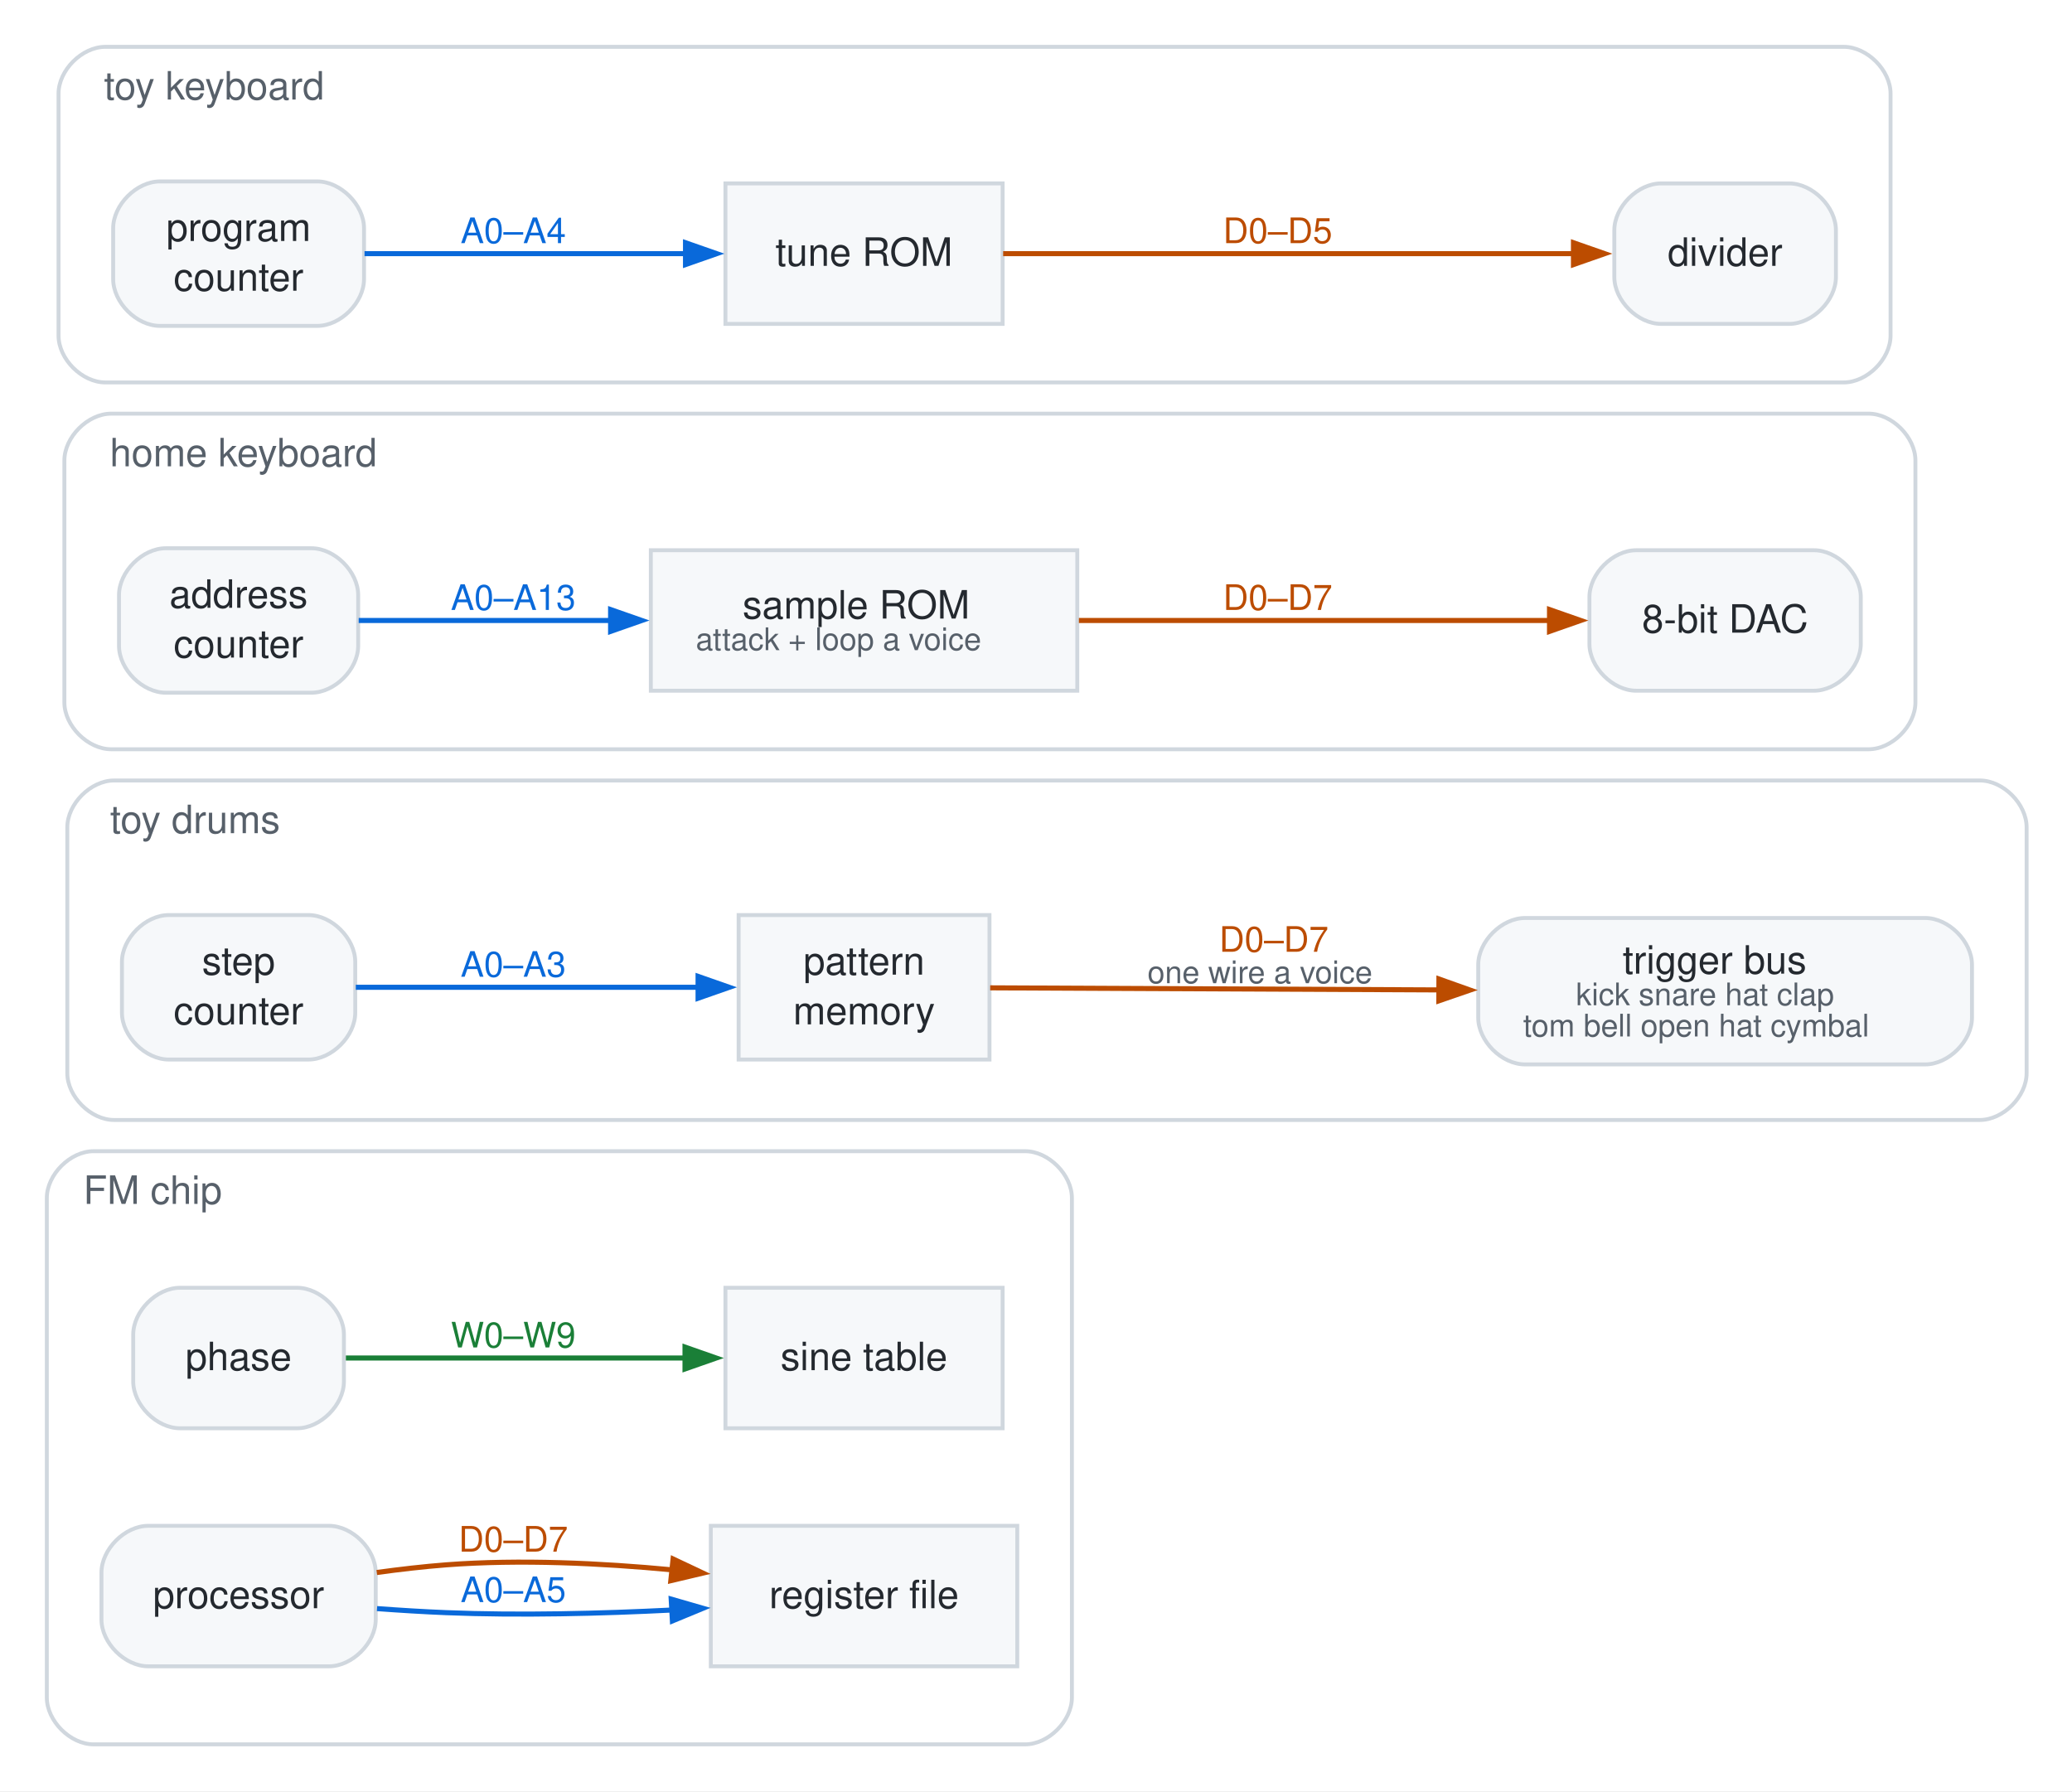
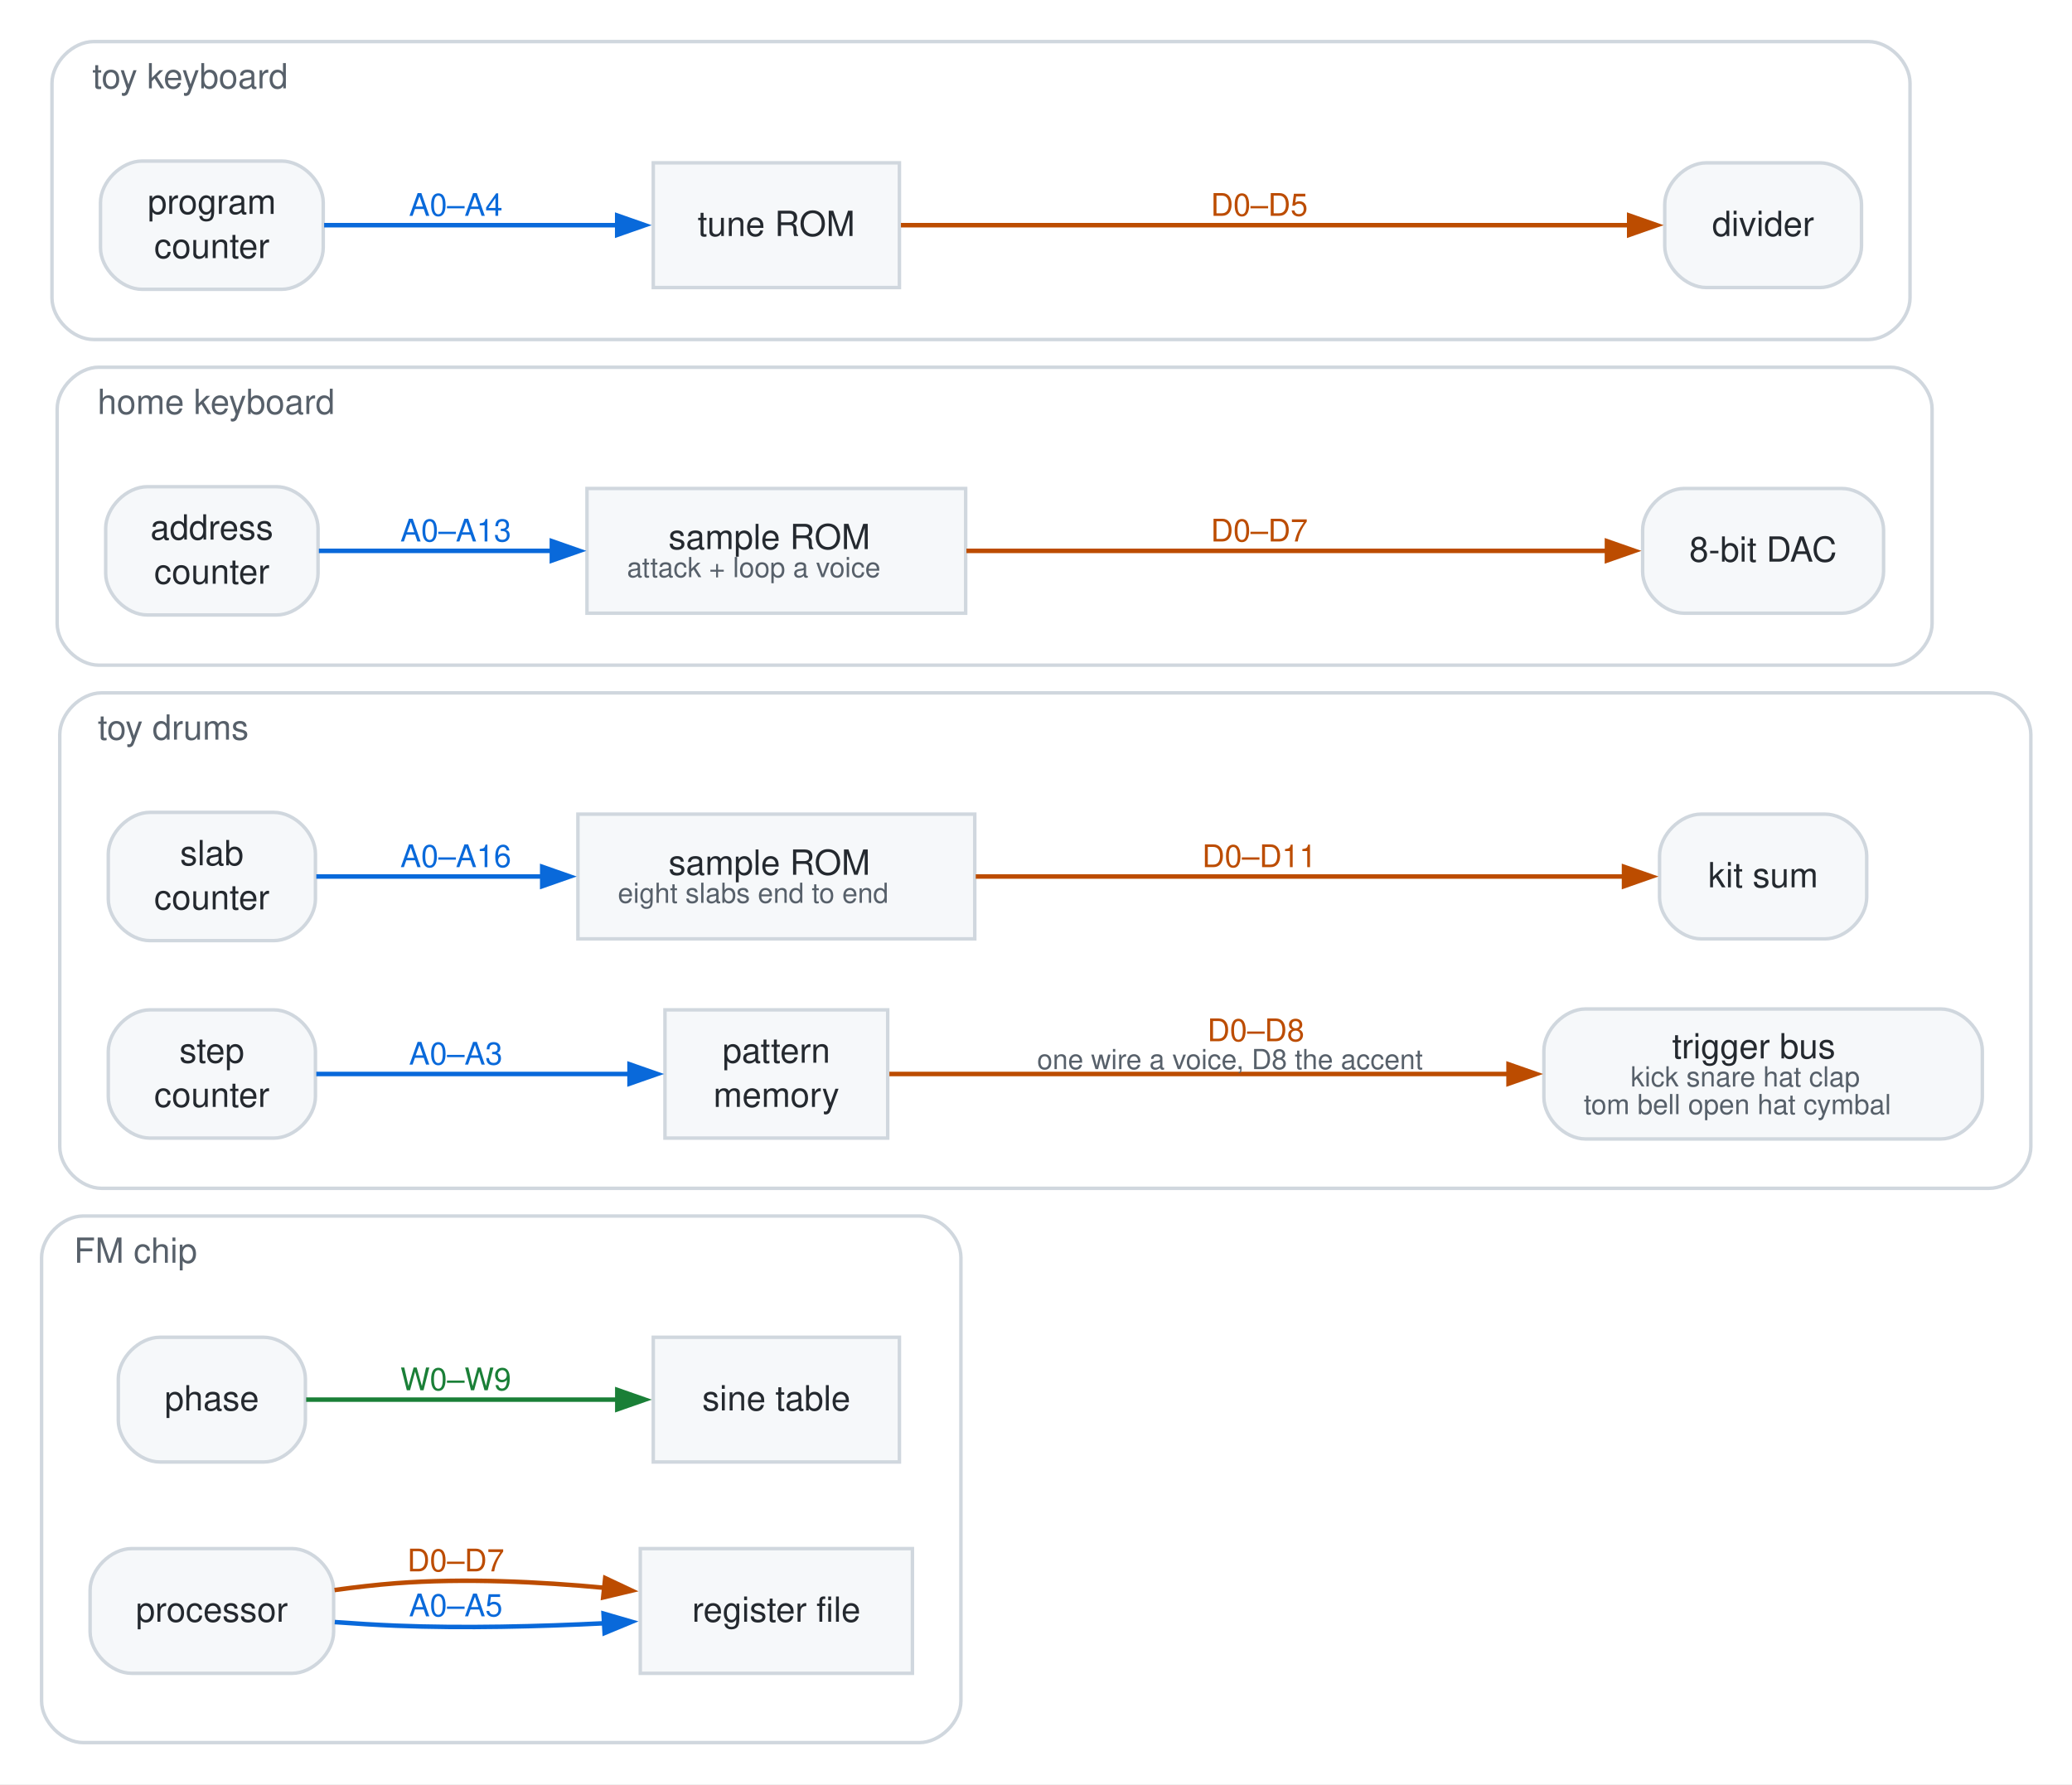
- <svg xmlns="http://www.w3.org/2000/svg" width="531pt" height="459pt" viewBox="0.00 0.00 531.00 459.00">
-   <g id="graph0" class="graph" transform="scale(1 1) rotate(0) translate(4 455)">
-     <polygon fill="white" stroke="none" points="-4,4 -4,-455 527.37,-455 527.37,4 -4,4" />
+ <svg xmlns="http://www.w3.org/2000/svg" width="598pt" height="515pt" viewBox="0.00 0.00 598.00 515.00">
+   <g id="graph0" class="graph" transform="scale(1 1) rotate(0) translate(4 511)">
+     <polygon fill="white" stroke="none" points="-4,4 -4,-511 594.12,-511 594.12,4 -4,4" />
    <g id="clust1" class="cluster">
-       <path fill="white" stroke="#d0d7de" d="M20,-8C20,-8 258.7,-8 258.7,-8 264.7,-8 270.7,-14 270.7,-20 270.7,-20 270.7,-148 270.7,-148 270.7,-154 264.7,-160 258.7,-160 258.7,-160 20,-160 20,-160 14,-160 8,-154 8,-148 8,-148 8,-20 8,-20 8,-14 14,-8 20,-8" />
+       <path fill="white" stroke="#d0d7de" d="M20,-8C20,-8 261.33,-8 261.33,-8 267.33,-8 273.33,-14 273.33,-20 273.33,-20 273.33,-148 273.33,-148 273.33,-154 267.33,-160 261.33,-160 261.33,-160 20,-160 20,-160 14,-160 8,-154 8,-148 8,-148 8,-20 8,-20 8,-14 14,-8 20,-8" />
      <text xml:space="preserve" text-anchor="middle" x="35.12" y="-146.5" font-family="Helvetica,sans-Serif" font-size="10.00" fill="#57606a">FM chip</text>
    </g>
    <g id="clust2" class="cluster">
-       <path fill="white" stroke="#d0d7de" d="M25.25,-168C25.25,-168 503.37,-168 503.37,-168 509.37,-168 515.37,-174 515.37,-180 515.37,-180 515.37,-243 515.37,-243 515.37,-249 509.37,-255 503.37,-255 503.37,-255 25.25,-255 25.25,-255 19.25,-255 13.25,-249 13.25,-243 13.25,-243 13.25,-180 13.25,-180 13.25,-174 19.25,-168 25.25,-168" />
-       <text xml:space="preserve" text-anchor="middle" x="46" y="-241.5" font-family="Helvetica,sans-Serif" font-size="10.00" fill="#57606a">toy drums</text>
+       <path fill="white" stroke="#d0d7de" d="M25.25,-168C25.25,-168 570.12,-168 570.12,-168 576.12,-168 582.12,-174 582.12,-180 582.12,-180 582.12,-299 582.12,-299 582.12,-305 576.12,-311 570.12,-311 570.12,-311 25.25,-311 25.25,-311 19.25,-311 13.25,-305 13.25,-299 13.25,-299 13.25,-180 13.25,-180 13.25,-174 19.25,-168 25.25,-168" />
+       <text xml:space="preserve" text-anchor="middle" x="46" y="-297.5" font-family="Helvetica,sans-Serif" font-size="10.00" fill="#57606a">toy drums</text>
    </g>
    <g id="clust3" class="cluster">
-       <path fill="white" stroke="#d0d7de" d="M24.5,-263C24.5,-263 474.87,-263 474.87,-263 480.87,-263 486.87,-269 486.87,-275 486.87,-275 486.87,-337 486.87,-337 486.87,-343 480.87,-349 474.87,-349 474.87,-349 24.5,-349 24.5,-349 18.5,-349 12.5,-343 12.5,-337 12.5,-337 12.5,-275 12.5,-275 12.5,-269 18.5,-263 24.5,-263" />
-       <text xml:space="preserve" text-anchor="middle" x="58.38" y="-335.5" font-family="Helvetica,sans-Serif" font-size="10.00" fill="#57606a">home keyboard</text>
+       <path fill="white" stroke="#d0d7de" d="M24.5,-319C24.5,-319 541.62,-319 541.62,-319 547.62,-319 553.62,-325 553.62,-331 553.62,-331 553.62,-393 553.62,-393 553.62,-399 547.62,-405 541.62,-405 541.62,-405 24.5,-405 24.5,-405 18.5,-405 12.5,-399 12.5,-393 12.5,-393 12.5,-331 12.5,-331 12.5,-325 18.5,-319 24.5,-319" />
+       <text xml:space="preserve" text-anchor="middle" x="58.38" y="-391.5" font-family="Helvetica,sans-Serif" font-size="10.00" fill="#57606a">home keyboard</text>
    </g>
    <g id="clust4" class="cluster">
-       <path fill="white" stroke="#d0d7de" d="M23,-357C23,-357 468.5,-357 468.5,-357 474.5,-357 480.5,-363 480.5,-369 480.5,-369 480.5,-431 480.5,-431 480.5,-437 474.5,-443 468.5,-443 468.5,-443 23,-443 23,-443 17,-443 11,-437 11,-431 11,-431 11,-369 11,-369 11,-363 17,-357 23,-357" />
-       <text xml:space="preserve" text-anchor="middle" x="50.88" y="-429.5" font-family="Helvetica,sans-Serif" font-size="10.00" fill="#57606a">toy keyboard</text>
+       <path fill="white" stroke="#d0d7de" d="M23,-413C23,-413 535.25,-413 535.25,-413 541.25,-413 547.25,-419 547.25,-425 547.25,-425 547.25,-487 547.25,-487 547.25,-493 541.25,-499 535.25,-499 535.25,-499 23,-499 23,-499 17,-499 11,-493 11,-487 11,-487 11,-425 11,-425 11,-419 17,-413 23,-413" />
+       <text xml:space="preserve" text-anchor="middle" x="50.88" y="-485.5" font-family="Helvetica,sans-Serif" font-size="10.00" fill="#57606a">toy keyboard</text>
    </g>
    <g id="node1" class="node">
      <path fill="#f6f8fa" stroke="#d0d7de" d="M80.29,-64C80.29,-64 34,-64 34,-64 28,-64 22,-58 22,-52 22,-52 22,-40 22,-40 22,-34 28,-28 34,-28 34,-28 80.29,-28 80.29,-28 86.29,-28 92.29,-34 92.29,-40 92.29,-40 92.29,-52 92.29,-52 92.29,-58 86.29,-64 80.29,-64" />
      <text xml:space="preserve" text-anchor="middle" x="57.14" y="-42.88" font-family="Helvetica,sans-Serif" font-size="10.00" fill="#24292f">processor</text>
    </g>
    <g id="node2" class="node">
-       <polygon fill="#f6f8fa" stroke="#d0d7de" points="256.7,-64 178.16,-64 178.16,-28 256.7,-28 256.7,-64" />
-       <text xml:space="preserve" text-anchor="middle" x="217.43" y="-42.88" font-family="Helvetica,sans-Serif" font-size="10.00" fill="#24292f">register file</text>
+       <polygon fill="#f6f8fa" stroke="#d0d7de" points="259.33,-64 180.79,-64 180.79,-28 259.33,-28 259.33,-64" />
+       <text xml:space="preserve" text-anchor="middle" x="220.06" y="-42.88" font-family="Helvetica,sans-Serif" font-size="10.00" fill="#24292f">register file</text>
    </g>
    <g id="edge1" class="edge">
-       <path fill="none" stroke="#0969da" stroke-width="1.3" d="M92.62,-42.79C98.51,-42.36 104.57,-41.98 110.29,-41.75 129.26,-40.98 150.13,-41.51 168.32,-42.43" />
-       <polygon fill="#0969da" stroke="#0969da" stroke-width="1.3" points="168.01,-45.22 176.15,-42.87 168.32,-39.63 168.01,-45.22" />
+       <path fill="none" stroke="#0969da" stroke-width="1.3" d="M92.62,-42.79C98.51,-42.36 104.57,-41.98 110.29,-41.75 129.98,-40.95 151.67,-41.51 170.47,-42.45" />
+       <polygon fill="#0969da" stroke="#0969da" stroke-width="1.3" points="170.19,-45.24 178.33,-42.88 170.5,-39.64 170.19,-45.24" />
      <text xml:space="preserve" text-anchor="middle" x="127.54" y="-44.45" font-family="Helvetica,sans-Serif" font-size="9.00" fill="#0969da">A0–A5</text>
    </g>
    <g id="edge2" class="edge">
-       <path fill="none" stroke="#bc4c00" stroke-width="1.3" d="M92.56,-52.04C98.46,-52.85 104.54,-53.56 110.29,-54 129.26,-55.45 150.13,-54.44 168.32,-52.71" />
-       <polygon fill="#bc4c00" stroke="#bc4c00" stroke-width="1.3" points="168.49,-55.51 176.15,-51.89 167.91,-49.94 168.49,-55.51" />
-       <text xml:space="preserve" text-anchor="middle" x="127.54" y="-57.39" font-family="Helvetica,sans-Serif" font-size="9.00" fill="#bc4c00">D0–D7</text>
+       <path fill="none" stroke="#bc4c00" stroke-width="1.3" d="M92.56,-52.04C98.46,-52.85 104.54,-53.56 110.29,-54 129.97,-55.5 151.67,-54.45 170.47,-52.68" />
+       <polygon fill="#bc4c00" stroke="#bc4c00" stroke-width="1.3" points="170.67,-55.48 178.34,-51.87 170.09,-49.91 170.67,-55.48" />
+       <text xml:space="preserve" text-anchor="middle" x="127.54" y="-57.42" font-family="Helvetica,sans-Serif" font-size="9.00" fill="#bc4c00">D0–D7</text>
    </g>
    <g id="node3" class="node">
      <path fill="#f6f8fa" stroke="#d0d7de" d="M72.14,-125C72.14,-125 42.14,-125 42.14,-125 36.14,-125 30.14,-119 30.14,-113 30.14,-113 30.14,-101 30.14,-101 30.14,-95 36.14,-89 42.14,-89 42.14,-89 72.14,-89 72.14,-89 78.14,-89 84.14,-95 84.14,-101 84.14,-101 84.14,-113 84.14,-113 84.14,-119 78.14,-125 72.14,-125" />
      <text xml:space="preserve" text-anchor="middle" x="57.14" y="-103.88" font-family="Helvetica,sans-Serif" font-size="10.00" fill="#24292f">phase</text>
    </g>
    <g id="node4" class="node">
-       <polygon fill="#f6f8fa" stroke="#d0d7de" points="252.95,-125 181.91,-125 181.91,-89 252.95,-89 252.95,-125" />
-       <text xml:space="preserve" text-anchor="middle" x="217.43" y="-103.88" font-family="Helvetica,sans-Serif" font-size="10.00" fill="#24292f">sine table</text>
+       <polygon fill="#f6f8fa" stroke="#d0d7de" points="255.58,-125 184.54,-125 184.54,-89 255.58,-89 255.58,-125" />
+       <text xml:space="preserve" text-anchor="middle" x="220.06" y="-103.88" font-family="Helvetica,sans-Serif" font-size="10.00" fill="#24292f">sine table</text>
    </g>
    <g id="edge3" class="edge">
-       <path fill="none" stroke="#1a7f37" stroke-width="1.3" d="M84.64,-107C108.42,-107 143.79,-107 171.91,-107" />
-       <polygon fill="#1a7f37" stroke="#1a7f37" stroke-width="1.3" points="171.55,-109.8 179.55,-107 171.55,-104.2 171.55,-109.8" />
+       <path fill="none" stroke="#1a7f37" stroke-width="1.3" d="M84.36,-107C108.65,-107 145.31,-107 174.25,-107" />
+       <polygon fill="#1a7f37" stroke="#1a7f37" stroke-width="1.3" points="174.16,-109.8 182.16,-107 174.16,-104.2 174.16,-109.8" />
      <text xml:space="preserve" text-anchor="middle" x="127.54" y="-109.7" font-family="Helvetica,sans-Serif" font-size="9.00" fill="#1a7f37">W0–W9</text>
    </g>
    <g id="node5" class="node">
-       <path fill="#f6f8fa" stroke="#d0d7de" d="M75.04,-220.51C75.04,-220.51 39.25,-220.51 39.25,-220.51 33.25,-220.51 27.25,-214.51 27.25,-208.51 27.25,-208.51 27.25,-195.49 27.25,-195.49 27.25,-189.49 33.25,-183.49 39.25,-183.49 39.25,-183.49 75.04,-183.49 75.04,-183.49 81.04,-183.49 87.04,-189.49 87.04,-195.49 87.04,-195.49 87.04,-208.51 87.04,-208.51 87.04,-214.51 81.04,-220.51 75.04,-220.51" />
-       <text xml:space="preserve" text-anchor="middle" x="57.14" y="-205.25" font-family="Helvetica,sans-Serif" font-size="10.00" fill="#24292f">step</text>
-       <text xml:space="preserve" text-anchor="middle" x="57.14" y="-192.5" font-family="Helvetica,sans-Serif" font-size="10.00" fill="#24292f">counter</text>
+       <path fill="#f6f8fa" stroke="#d0d7de" d="M75.04,-219.51C75.04,-219.51 39.25,-219.51 39.25,-219.51 33.25,-219.51 27.25,-213.51 27.25,-207.51 27.25,-207.51 27.25,-194.49 27.25,-194.49 27.25,-188.49 33.25,-182.49 39.25,-182.49 39.25,-182.49 75.04,-182.49 75.04,-182.49 81.04,-182.49 87.04,-188.49 87.04,-194.49 87.04,-194.49 87.04,-207.51 87.04,-207.51 87.04,-213.51 81.04,-219.51 75.04,-219.51" />
+       <text xml:space="preserve" text-anchor="middle" x="57.14" y="-204.25" font-family="Helvetica,sans-Serif" font-size="10.00" fill="#24292f">step</text>
+       <text xml:space="preserve" text-anchor="middle" x="57.14" y="-191.5" font-family="Helvetica,sans-Serif" font-size="10.00" fill="#24292f">counter</text>
    </g>
    <g id="node6" class="node">
-       <polygon fill="#f6f8fa" stroke="#d0d7de" points="249.58,-220.51 185.29,-220.51 185.29,-183.49 249.58,-183.49 249.58,-220.51" />
-       <text xml:space="preserve" text-anchor="middle" x="217.43" y="-205.25" font-family="Helvetica,sans-Serif" font-size="10.00" fill="#24292f">pattern</text>
-       <text xml:space="preserve" text-anchor="middle" x="217.43" y="-192.5" font-family="Helvetica,sans-Serif" font-size="10.00" fill="#24292f">memory</text>
+       <polygon fill="#f6f8fa" stroke="#d0d7de" points="252.2,-219.51 187.92,-219.51 187.92,-182.49 252.2,-182.49 252.2,-219.51" />
+       <text xml:space="preserve" text-anchor="middle" x="220.06" y="-204.25" font-family="Helvetica,sans-Serif" font-size="10.00" fill="#24292f">pattern</text>
+       <text xml:space="preserve" text-anchor="middle" x="220.06" y="-191.5" font-family="Helvetica,sans-Serif" font-size="10.00" fill="#24292f">memory</text>
    </g>
    <g id="edge4" class="edge">
-       <path fill="none" stroke="#0969da" stroke-width="1.3" d="M87.18,-202C111.82,-202 147.47,-202 175.09,-202" />
-       <polygon fill="#0969da" stroke="#0969da" stroke-width="1.3" points="174.9,-204.8 182.9,-202 174.9,-199.2 174.9,-204.8" />
-       <text xml:space="preserve" text-anchor="middle" x="127.54" y="-204.7" font-family="Helvetica,sans-Serif" font-size="9.00" fill="#0969da">A0–A3</text>
+       <path fill="none" stroke="#0969da" stroke-width="1.3" d="M87.29,-201C112.64,-201 149.67,-201 178.03,-201" />
+       <polygon fill="#0969da" stroke="#0969da" stroke-width="1.3" points="177.69,-203.8 185.69,-201 177.69,-198.2 177.69,-203.8" />
+       <text xml:space="preserve" text-anchor="middle" x="127.54" y="-203.7" font-family="Helvetica,sans-Serif" font-size="9.00" fill="#0969da">A0–A3</text>
    </g>
    <g id="node7" class="node">
-       <path fill="#f6f8fa" stroke="#d0d7de" d="M489.37,-219.76C489.37,-219.76 386.83,-219.76 386.83,-219.76 380.83,-219.76 374.83,-213.76 374.83,-207.76 374.83,-207.76 374.83,-194.24 374.83,-194.24 374.83,-188.24 380.83,-182.24 386.83,-182.24 386.83,-182.24 489.37,-182.24 489.37,-182.24 495.37,-182.24 501.37,-188.24 501.37,-194.24 501.37,-194.24 501.37,-207.76 501.37,-207.76 501.37,-213.76 495.37,-219.76 489.37,-219.76" />
-       <text xml:space="preserve" text-anchor="start" x="411.85" y="-205.5" font-family="Helvetica,sans-Serif" font-size="10.00" fill="#24292f">trigger bus</text>
-       <text xml:space="preserve" text-anchor="start" x="399.85" y="-197.4" font-family="Helvetica,sans-Serif" font-size="8.00" fill="#57606a">kick snare hat clap</text>
-       <text xml:space="preserve" text-anchor="start" x="386.35" y="-189.4" font-family="Helvetica,sans-Serif" font-size="8.00" fill="#57606a">tom bell open hat cymbal</text>
+       <path fill="#f6f8fa" stroke="#d0d7de" d="M556.12,-219.76C556.12,-219.76 453.58,-219.76 453.58,-219.76 447.58,-219.76 441.58,-213.76 441.58,-207.76 441.58,-207.76 441.58,-194.24 441.58,-194.24 441.58,-188.24 447.58,-182.24 453.58,-182.24 453.58,-182.24 556.12,-182.24 556.12,-182.24 562.12,-182.24 568.12,-188.24 568.12,-194.24 568.12,-194.24 568.12,-207.76 568.12,-207.76 568.12,-213.76 562.12,-219.76 556.12,-219.76" />
+       <text xml:space="preserve" text-anchor="start" x="478.6" y="-205.5" font-family="Helvetica,sans-Serif" font-size="10.00" fill="#24292f">trigger bus</text>
+       <text xml:space="preserve" text-anchor="start" x="466.6" y="-197.4" font-family="Helvetica,sans-Serif" font-size="8.00" fill="#57606a">kick snare hat clap</text>
+       <text xml:space="preserve" text-anchor="start" x="453.1" y="-189.4" font-family="Helvetica,sans-Serif" font-size="8.00" fill="#57606a">tom bell open hat cymbal</text>
    </g>
    <g id="edge5" class="edge">
-       <path fill="none" stroke="#bc4c00" stroke-width="1.3" d="M249.76,-201.86C279.7,-201.72 325.92,-201.51 364.96,-201.33" />
-       <polygon fill="#bc4c00" stroke="#bc4c00" stroke-width="1.3" points="364.76,-204.13 372.75,-201.29 364.74,-198.53 364.76,-204.13" />
-       <text xml:space="preserve" text-anchor="start" x="308.45" y="-211.1" font-family="Helvetica,sans-Serif" font-size="9.00" fill="#bc4c00">D0–D7</text>
-       <text xml:space="preserve" text-anchor="start" x="290.08" y="-203.05" font-family="Helvetica,sans-Serif" font-size="8.00" fill="#57606a">one wire a voice</text>
+       <path fill="none" stroke="#bc4c00" stroke-width="1.3" d="M252.68,-201C295.66,-201 373.8,-201 431.54,-201" />
+       <polygon fill="#bc4c00" stroke="#bc4c00" stroke-width="1.3" points="431.38,-203.8 439.38,-201 431.38,-198.2 431.38,-203.8" />
+       <text xml:space="preserve" text-anchor="start" x="344.45" y="-210.45" font-family="Helvetica,sans-Serif" font-size="9.00" fill="#bc4c00">D0–D8</text>
+       <text xml:space="preserve" text-anchor="start" x="295.33" y="-202.4" font-family="Helvetica,sans-Serif" font-size="8.00" fill="#57606a">one wire a voice, D8 the accent</text>
    </g>
    <g id="node8" class="node">
-       <path fill="#f6f8fa" stroke="#d0d7de" d="M75.79,-314.51C75.79,-314.51 38.5,-314.51 38.5,-314.51 32.5,-314.51 26.5,-308.51 26.5,-302.51 26.5,-302.51 26.5,-289.49 26.5,-289.49 26.5,-283.49 32.5,-277.49 38.5,-277.49 38.5,-277.49 75.79,-277.49 75.79,-277.49 81.79,-277.49 87.79,-283.49 87.79,-289.49 87.79,-289.49 87.79,-302.51 87.79,-302.51 87.79,-308.51 81.79,-314.51 75.79,-314.51" />
-       <text xml:space="preserve" text-anchor="middle" x="57.14" y="-299.25" font-family="Helvetica,sans-Serif" font-size="10.00" fill="#24292f">address</text>
-       <text xml:space="preserve" text-anchor="middle" x="57.14" y="-286.5" font-family="Helvetica,sans-Serif" font-size="10.00" fill="#24292f">counter</text>
+       <path fill="#f6f8fa" stroke="#d0d7de" d="M75.04,-276.51C75.04,-276.51 39.25,-276.51 39.25,-276.51 33.25,-276.51 27.25,-270.51 27.25,-264.51 27.25,-264.51 27.25,-251.49 27.25,-251.49 27.25,-245.49 33.25,-239.49 39.25,-239.49 39.25,-239.49 75.04,-239.49 75.04,-239.49 81.04,-239.49 87.04,-245.49 87.04,-251.49 87.04,-251.49 87.04,-264.51 87.04,-264.51 87.04,-270.51 81.04,-276.51 75.04,-276.51" />
+       <text xml:space="preserve" text-anchor="middle" x="57.14" y="-261.25" font-family="Helvetica,sans-Serif" font-size="10.00" fill="#24292f">slab</text>
+       <text xml:space="preserve" text-anchor="middle" x="57.14" y="-248.5" font-family="Helvetica,sans-Serif" font-size="10.00" fill="#24292f">counter</text>
    </g>
    <g id="node9" class="node">
-       <polygon fill="#f6f8fa" stroke="#d0d7de" points="272.08,-314 162.79,-314 162.79,-278 272.08,-278 272.08,-314" />
-       <text xml:space="preserve" text-anchor="start" x="186.31" y="-296.5" font-family="Helvetica,sans-Serif" font-size="10.00" fill="#24292f">sample ROM</text>
-       <text xml:space="preserve" text-anchor="start" x="174.31" y="-288.4" font-family="Helvetica,sans-Serif" font-size="8.00" fill="#57606a">attack + loop a voice</text>
+       <polygon fill="#f6f8fa" stroke="#d0d7de" points="277.33,-276 162.79,-276 162.79,-240 277.33,-240 277.33,-276" />
+       <text xml:space="preserve" text-anchor="start" x="188.94" y="-258.5" font-family="Helvetica,sans-Serif" font-size="10.00" fill="#24292f">sample ROM</text>
+       <text xml:space="preserve" text-anchor="start" x="174.31" y="-250.4" font-family="Helvetica,sans-Serif" font-size="8.00" fill="#57606a">eight slabs end to end</text>
    </g>
    <g id="edge6" class="edge">
-       <path fill="none" stroke="#0969da" stroke-width="1.3" d="M87.92,-296C106.17,-296 130.26,-296 152.65,-296" />
-       <polygon fill="#0969da" stroke="#0969da" stroke-width="1.3" points="152.48,-298.8 160.48,-296 152.48,-293.2 152.48,-298.8" />
-       <text xml:space="preserve" text-anchor="middle" x="127.54" y="-298.7" font-family="Helvetica,sans-Serif" font-size="9.00" fill="#0969da">A0–A13</text>
+       <path fill="none" stroke="#0969da" stroke-width="1.3" d="M87.29,-258C105.51,-258 129.76,-258 152.49,-258" />
+       <polygon fill="#0969da" stroke="#0969da" stroke-width="1.3" points="152.49,-260.8 160.49,-258 152.49,-255.2 152.49,-260.8" />
+       <text xml:space="preserve" text-anchor="middle" x="127.54" y="-260.7" font-family="Helvetica,sans-Serif" font-size="9.00" fill="#0969da">A0–A16</text>
    </g>
    <g id="node10" class="node">
-       <path fill="#f6f8fa" stroke="#d0d7de" d="M460.87,-314C460.87,-314 415.33,-314 415.33,-314 409.33,-314 403.33,-308 403.33,-302 403.33,-302 403.33,-290 403.33,-290 403.33,-284 409.33,-278 415.33,-278 415.33,-278 460.87,-278 460.87,-278 466.87,-278 472.87,-284 472.87,-290 472.87,-290 472.87,-302 472.87,-302 472.87,-308 466.87,-314 460.87,-314" />
-       <text xml:space="preserve" text-anchor="middle" x="438.1" y="-292.88" font-family="Helvetica,sans-Serif" font-size="10.00" fill="#24292f">8-bit DAC</text>
+       <path fill="#f6f8fa" stroke="#d0d7de" d="M522.75,-276C522.75,-276 486.96,-276 486.96,-276 480.96,-276 474.96,-270 474.96,-264 474.96,-264 474.96,-252 474.96,-252 474.96,-246 480.96,-240 486.96,-240 486.96,-240 522.75,-240 522.75,-240 528.75,-240 534.75,-246 534.75,-252 534.75,-252 534.75,-264 534.75,-264 534.75,-270 528.75,-276 522.75,-276" />
+       <text xml:space="preserve" text-anchor="middle" x="504.85" y="-254.88" font-family="Helvetica,sans-Serif" font-size="10.00" fill="#24292f">kit sum</text>
    </g>
    <g id="edge7" class="edge">
-       <path fill="none" stroke="#bc4c00" stroke-width="1.3" d="M272.49,-296C309.67,-296 358.42,-296 393.2,-296" />
-       <polygon fill="#bc4c00" stroke="#bc4c00" stroke-width="1.3" points="393.1,-298.8 401.1,-296 393.1,-293.2 393.1,-298.8" />
-       <text xml:space="preserve" text-anchor="middle" x="323.45" y="-298.7" font-family="Helvetica,sans-Serif" font-size="9.00" fill="#bc4c00">D0–D7</text>
+       <path fill="none" stroke="#bc4c00" stroke-width="1.3" d="M277.61,-258C333.13,-258 416.36,-258 464.88,-258" />
+       <polygon fill="#bc4c00" stroke="#bc4c00" stroke-width="1.3" points="464.71,-260.8 472.71,-258 464.71,-255.2 464.71,-260.8" />
+       <text xml:space="preserve" text-anchor="middle" x="359.45" y="-260.7" font-family="Helvetica,sans-Serif" font-size="9.00" fill="#bc4c00">D0–D11</text>
    </g>
    <g id="node11" class="node">
-       <path fill="#f6f8fa" stroke="#d0d7de" d="M77.29,-408.51C77.29,-408.51 37,-408.51 37,-408.51 31,-408.51 25,-402.51 25,-396.51 25,-396.51 25,-383.49 25,-383.49 25,-377.49 31,-371.49 37,-371.49 37,-371.49 77.29,-371.49 77.29,-371.49 83.29,-371.49 89.29,-377.49 89.29,-383.49 89.29,-383.49 89.29,-396.51 89.29,-396.51 89.29,-402.51 83.29,-408.51 77.29,-408.51" />
-       <text xml:space="preserve" text-anchor="middle" x="57.14" y="-393.25" font-family="Helvetica,sans-Serif" font-size="10.00" fill="#24292f">program</text>
-       <text xml:space="preserve" text-anchor="middle" x="57.14" y="-380.5" font-family="Helvetica,sans-Serif" font-size="10.00" fill="#24292f">counter</text>
+       <path fill="#f6f8fa" stroke="#d0d7de" d="M75.79,-370.51C75.79,-370.51 38.5,-370.51 38.5,-370.51 32.5,-370.51 26.5,-364.51 26.5,-358.51 26.5,-358.51 26.5,-345.49 26.5,-345.49 26.5,-339.49 32.5,-333.49 38.5,-333.49 38.5,-333.49 75.79,-333.49 75.79,-333.49 81.79,-333.49 87.79,-339.49 87.79,-345.49 87.79,-345.49 87.79,-358.51 87.79,-358.51 87.79,-364.51 81.79,-370.51 75.79,-370.51" />
+       <text xml:space="preserve" text-anchor="middle" x="57.14" y="-355.25" font-family="Helvetica,sans-Serif" font-size="10.00" fill="#24292f">address</text>
+       <text xml:space="preserve" text-anchor="middle" x="57.14" y="-342.5" font-family="Helvetica,sans-Serif" font-size="10.00" fill="#24292f">counter</text>
    </g>
    <g id="node12" class="node">
-       <polygon fill="#f6f8fa" stroke="#d0d7de" points="252.95,-408 181.91,-408 181.91,-372 252.95,-372 252.95,-408" />
-       <text xml:space="preserve" text-anchor="middle" x="217.43" y="-386.88" font-family="Helvetica,sans-Serif" font-size="10.00" fill="#24292f">tune ROM</text>
+       <polygon fill="#f6f8fa" stroke="#d0d7de" points="274.7,-370 165.41,-370 165.41,-334 274.7,-334 274.7,-370" />
+       <text xml:space="preserve" text-anchor="start" x="188.94" y="-352.5" font-family="Helvetica,sans-Serif" font-size="10.00" fill="#24292f">sample ROM</text>
+       <text xml:space="preserve" text-anchor="start" x="176.94" y="-344.4" font-family="Helvetica,sans-Serif" font-size="8.00" fill="#57606a">attack + loop a voice</text>
    </g>
    <g id="edge8" class="edge">
-       <path fill="none" stroke="#0969da" stroke-width="1.3" d="M89.42,-390C112.99,-390 145.63,-390 171.92,-390" />
-       <polygon fill="#0969da" stroke="#0969da" stroke-width="1.3" points="171.68,-392.8 179.68,-390 171.68,-387.2 171.68,-392.8" />
-       <text xml:space="preserve" text-anchor="middle" x="127.54" y="-392.7" font-family="Helvetica,sans-Serif" font-size="9.00" fill="#0969da">A0–A4</text>
+       <path fill="none" stroke="#0969da" stroke-width="1.3" d="M88.03,-352C106.96,-352 132.17,-352 155.42,-352" />
+       <polygon fill="#0969da" stroke="#0969da" stroke-width="1.3" points="155.27,-354.8 163.27,-352 155.27,-349.2 155.27,-354.8" />
+       <text xml:space="preserve" text-anchor="middle" x="127.54" y="-354.7" font-family="Helvetica,sans-Serif" font-size="9.00" fill="#0969da">A0–A13</text>
    </g>
    <g id="node13" class="node">
-       <path fill="#f6f8fa" stroke="#d0d7de" d="M454.5,-408C454.5,-408 421.71,-408 421.71,-408 415.71,-408 409.71,-402 409.71,-396 409.71,-396 409.71,-384 409.71,-384 409.71,-378 415.71,-372 421.71,-372 421.71,-372 454.5,-372 454.5,-372 460.5,-372 466.5,-378 466.5,-384 466.5,-384 466.5,-396 466.5,-396 466.5,-402 460.5,-408 454.5,-408" />
-       <text xml:space="preserve" text-anchor="middle" x="438.1" y="-386.88" font-family="Helvetica,sans-Serif" font-size="10.00" fill="#24292f">divider</text>
+       <path fill="#f6f8fa" stroke="#d0d7de" d="M527.62,-370C527.62,-370 482.08,-370 482.08,-370 476.08,-370 470.08,-364 470.08,-358 470.08,-358 470.08,-346 470.08,-346 470.08,-340 476.08,-334 482.08,-334 482.08,-334 527.62,-334 527.62,-334 533.62,-334 539.62,-340 539.62,-346 539.62,-346 539.62,-358 539.62,-358 539.62,-364 533.62,-370 527.62,-370" />
+       <text xml:space="preserve" text-anchor="middle" x="504.85" y="-348.88" font-family="Helvetica,sans-Serif" font-size="10.00" fill="#24292f">8-bit DAC</text>
    </g>
    <g id="edge9" class="edge">
-       <path fill="none" stroke="#bc4c00" stroke-width="1.3" d="M253.08,-390C292.94,-390 358.16,-390 399.3,-390" />
-       <polygon fill="#bc4c00" stroke="#bc4c00" stroke-width="1.3" points="399.24,-392.8 407.24,-390 399.24,-387.2 399.24,-392.8" />
-       <text xml:space="preserve" text-anchor="middle" x="323.45" y="-392.7" font-family="Helvetica,sans-Serif" font-size="9.00" fill="#bc4c00">D0–D5</text>
+       <path fill="none" stroke="#bc4c00" stroke-width="1.3" d="M274.92,-352C328.59,-352 410.01,-352 459.9,-352" />
+       <polygon fill="#bc4c00" stroke="#bc4c00" stroke-width="1.3" points="459.78,-354.8 467.78,-352 459.78,-349.2 459.78,-354.8" />
+       <text xml:space="preserve" text-anchor="middle" x="359.45" y="-354.7" font-family="Helvetica,sans-Serif" font-size="9.00" fill="#bc4c00">D0–D7</text>
+     </g>
+     <g id="node14" class="node">
+       <path fill="#f6f8fa" stroke="#d0d7de" d="M77.29,-464.51C77.29,-464.51 37,-464.51 37,-464.51 31,-464.51 25,-458.51 25,-452.51 25,-452.51 25,-439.49 25,-439.49 25,-433.49 31,-427.49 37,-427.49 37,-427.49 77.29,-427.49 77.29,-427.49 83.29,-427.49 89.29,-433.49 89.29,-439.49 89.29,-439.49 89.29,-452.51 89.29,-452.51 89.29,-458.51 83.29,-464.51 77.29,-464.51" />
+       <text xml:space="preserve" text-anchor="middle" x="57.14" y="-449.25" font-family="Helvetica,sans-Serif" font-size="10.00" fill="#24292f">program</text>
+       <text xml:space="preserve" text-anchor="middle" x="57.14" y="-436.5" font-family="Helvetica,sans-Serif" font-size="10.00" fill="#24292f">counter</text>
+     </g>
+     <g id="node15" class="node">
+       <polygon fill="#f6f8fa" stroke="#d0d7de" points="255.58,-464 184.54,-464 184.54,-428 255.58,-428 255.58,-464" />
+       <text xml:space="preserve" text-anchor="middle" x="220.06" y="-442.88" font-family="Helvetica,sans-Serif" font-size="10.00" fill="#24292f">tune ROM</text>
+     </g>
+     <g id="edge10" class="edge">
+       <path fill="none" stroke="#0969da" stroke-width="1.3" d="M89.55,-446C113.64,-446 147.21,-446 174.14,-446" />
+       <polygon fill="#0969da" stroke="#0969da" stroke-width="1.3" points="174.13,-448.8 182.13,-446 174.13,-443.2 174.13,-448.8" />
+       <text xml:space="preserve" text-anchor="middle" x="127.54" y="-448.7" font-family="Helvetica,sans-Serif" font-size="9.00" fill="#0969da">A0–A4</text>
+     </g>
+     <g id="node16" class="node">
+       <path fill="#f6f8fa" stroke="#d0d7de" d="M521.25,-464C521.25,-464 488.46,-464 488.46,-464 482.46,-464 476.46,-458 476.46,-452 476.46,-452 476.46,-440 476.46,-440 476.46,-434 482.46,-428 488.46,-428 488.46,-428 521.25,-428 521.25,-428 527.25,-428 533.25,-434 533.25,-440 533.25,-440 533.25,-452 533.25,-452 533.25,-458 527.25,-464 521.25,-464" />
+       <text xml:space="preserve" text-anchor="middle" x="504.85" y="-442.88" font-family="Helvetica,sans-Serif" font-size="10.00" fill="#24292f">divider</text>
+     </g>
+     <g id="edge11" class="edge">
+       <path fill="none" stroke="#bc4c00" stroke-width="1.3" d="M256.02,-446C309.58,-446 411.5,-446 466.47,-446" />
+       <polygon fill="#bc4c00" stroke="#bc4c00" stroke-width="1.3" points="466.2,-448.8 474.2,-446 466.2,-443.2 466.2,-448.8" />
+       <text xml:space="preserve" text-anchor="middle" x="359.45" y="-448.7" font-family="Helvetica,sans-Serif" font-size="9.00" fill="#bc4c00">D0–D5</text>
    </g>
  </g>
</svg>
